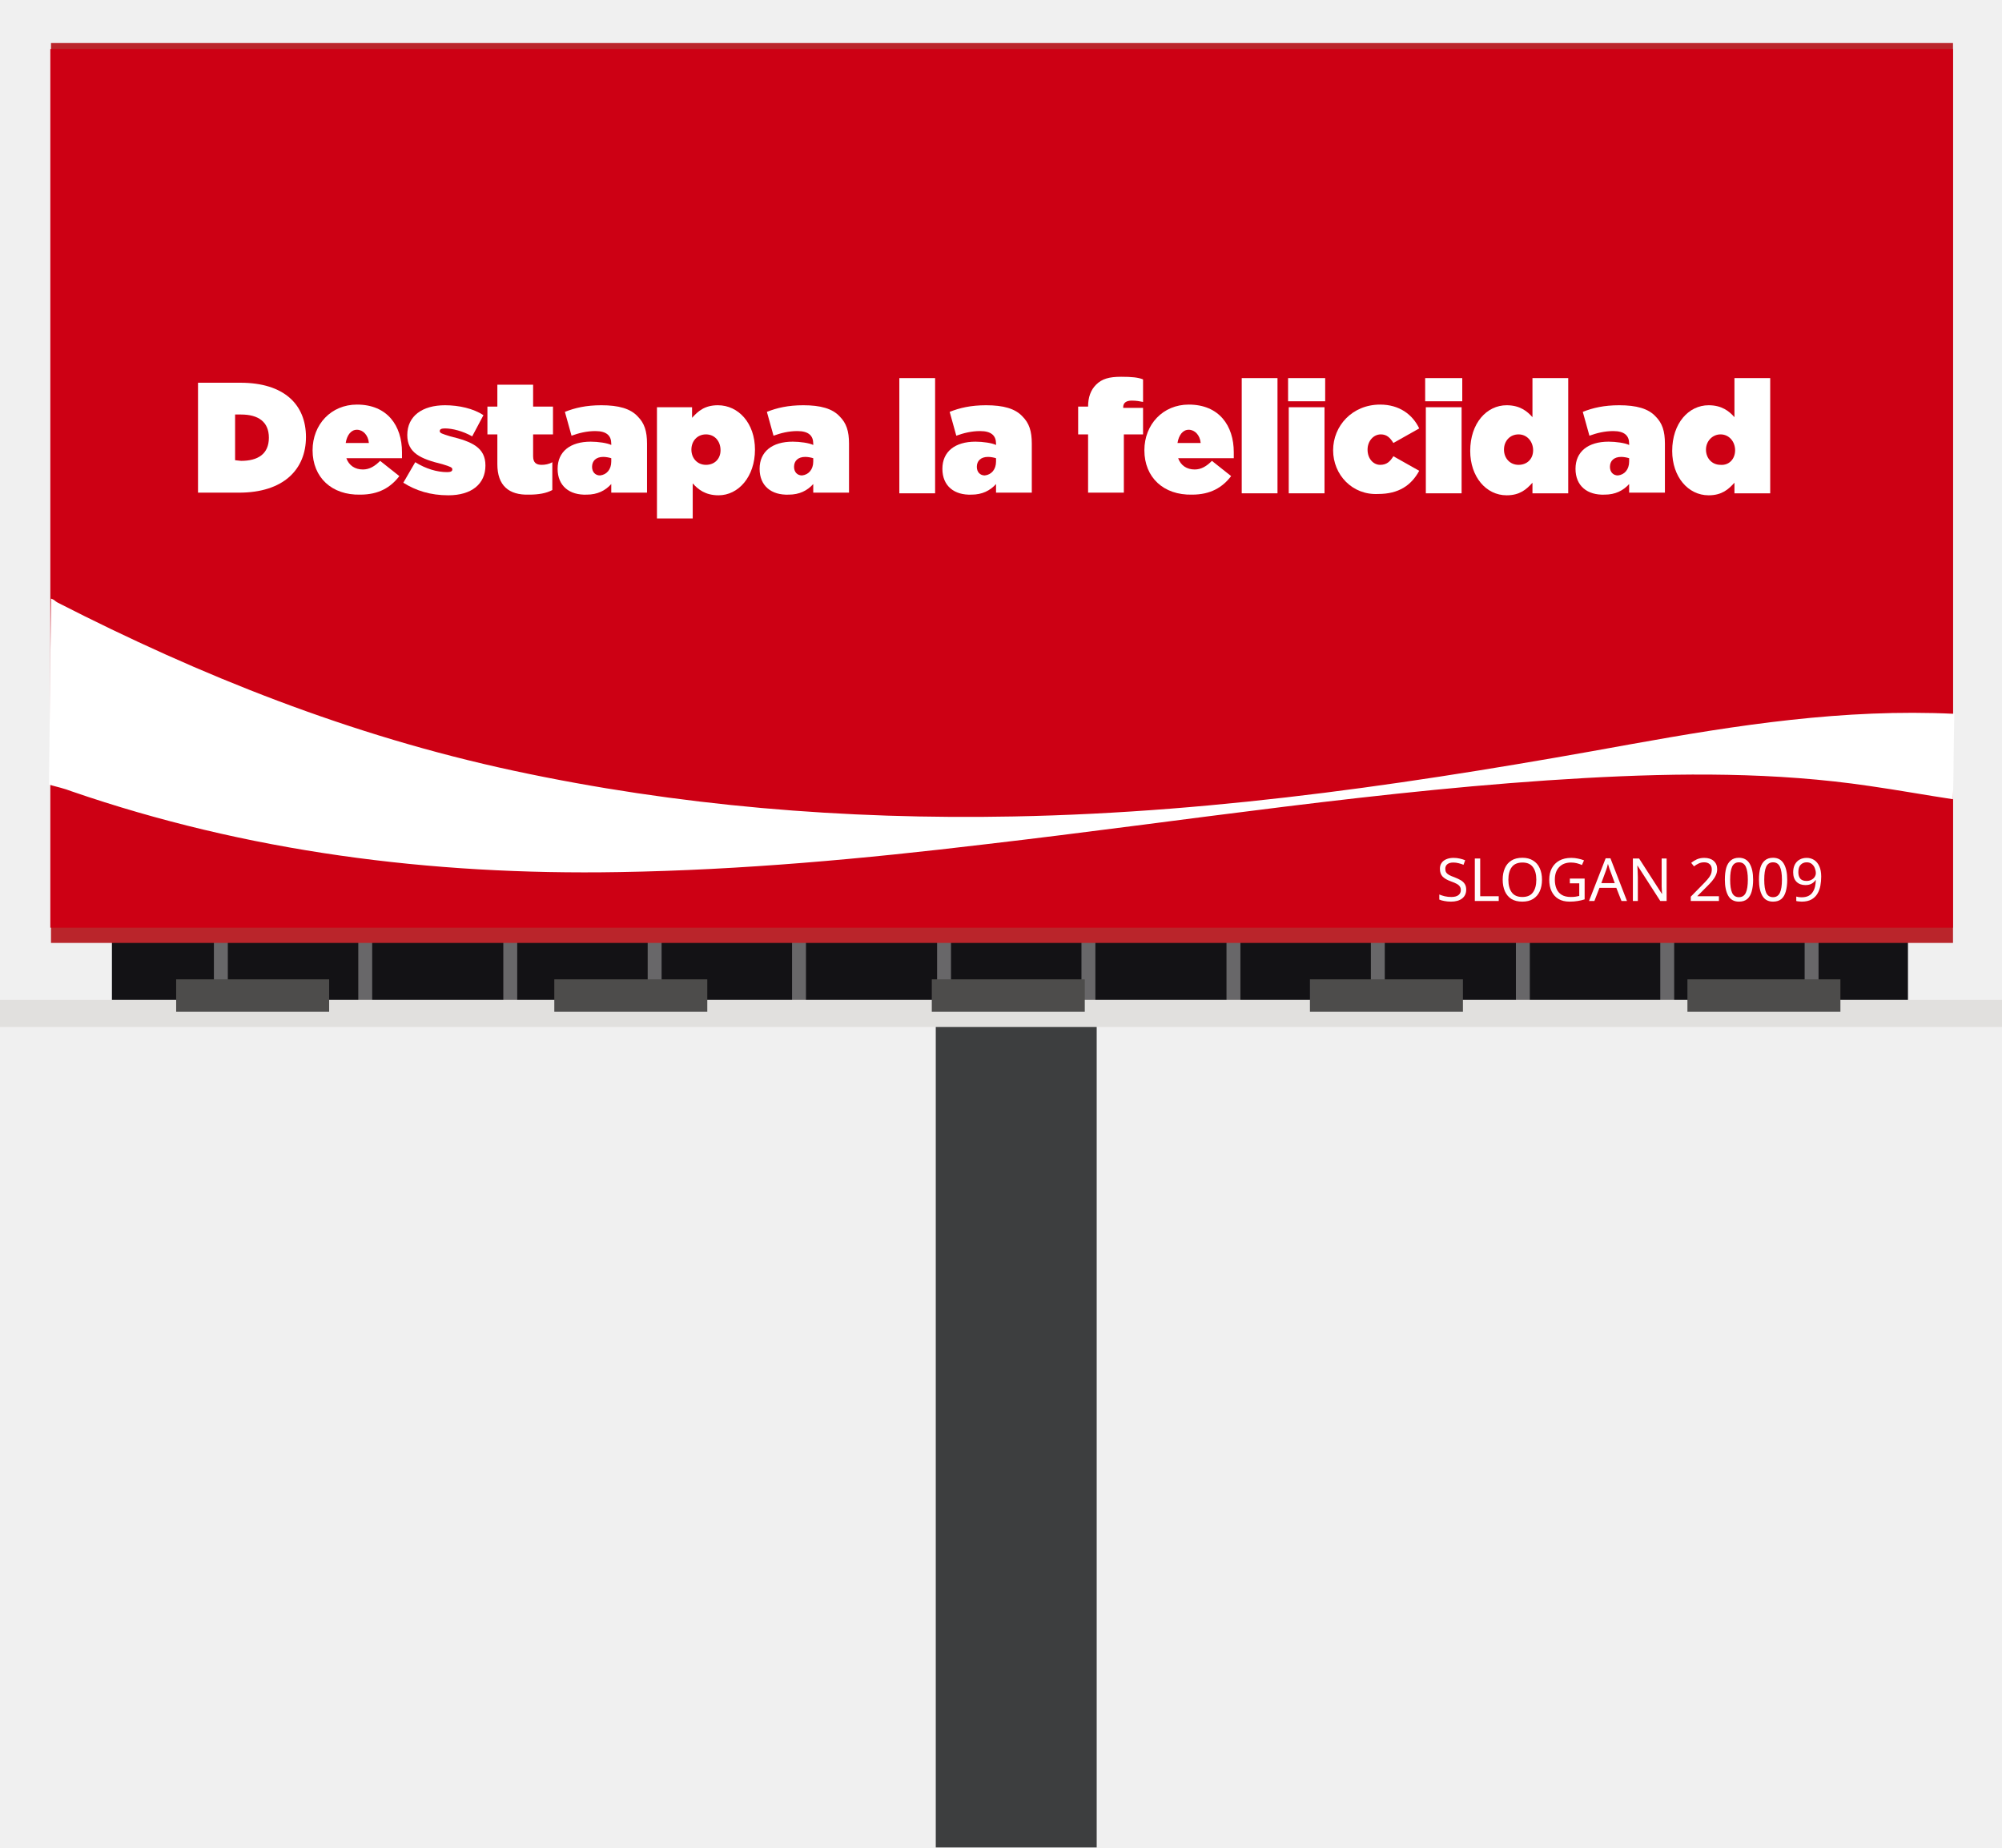
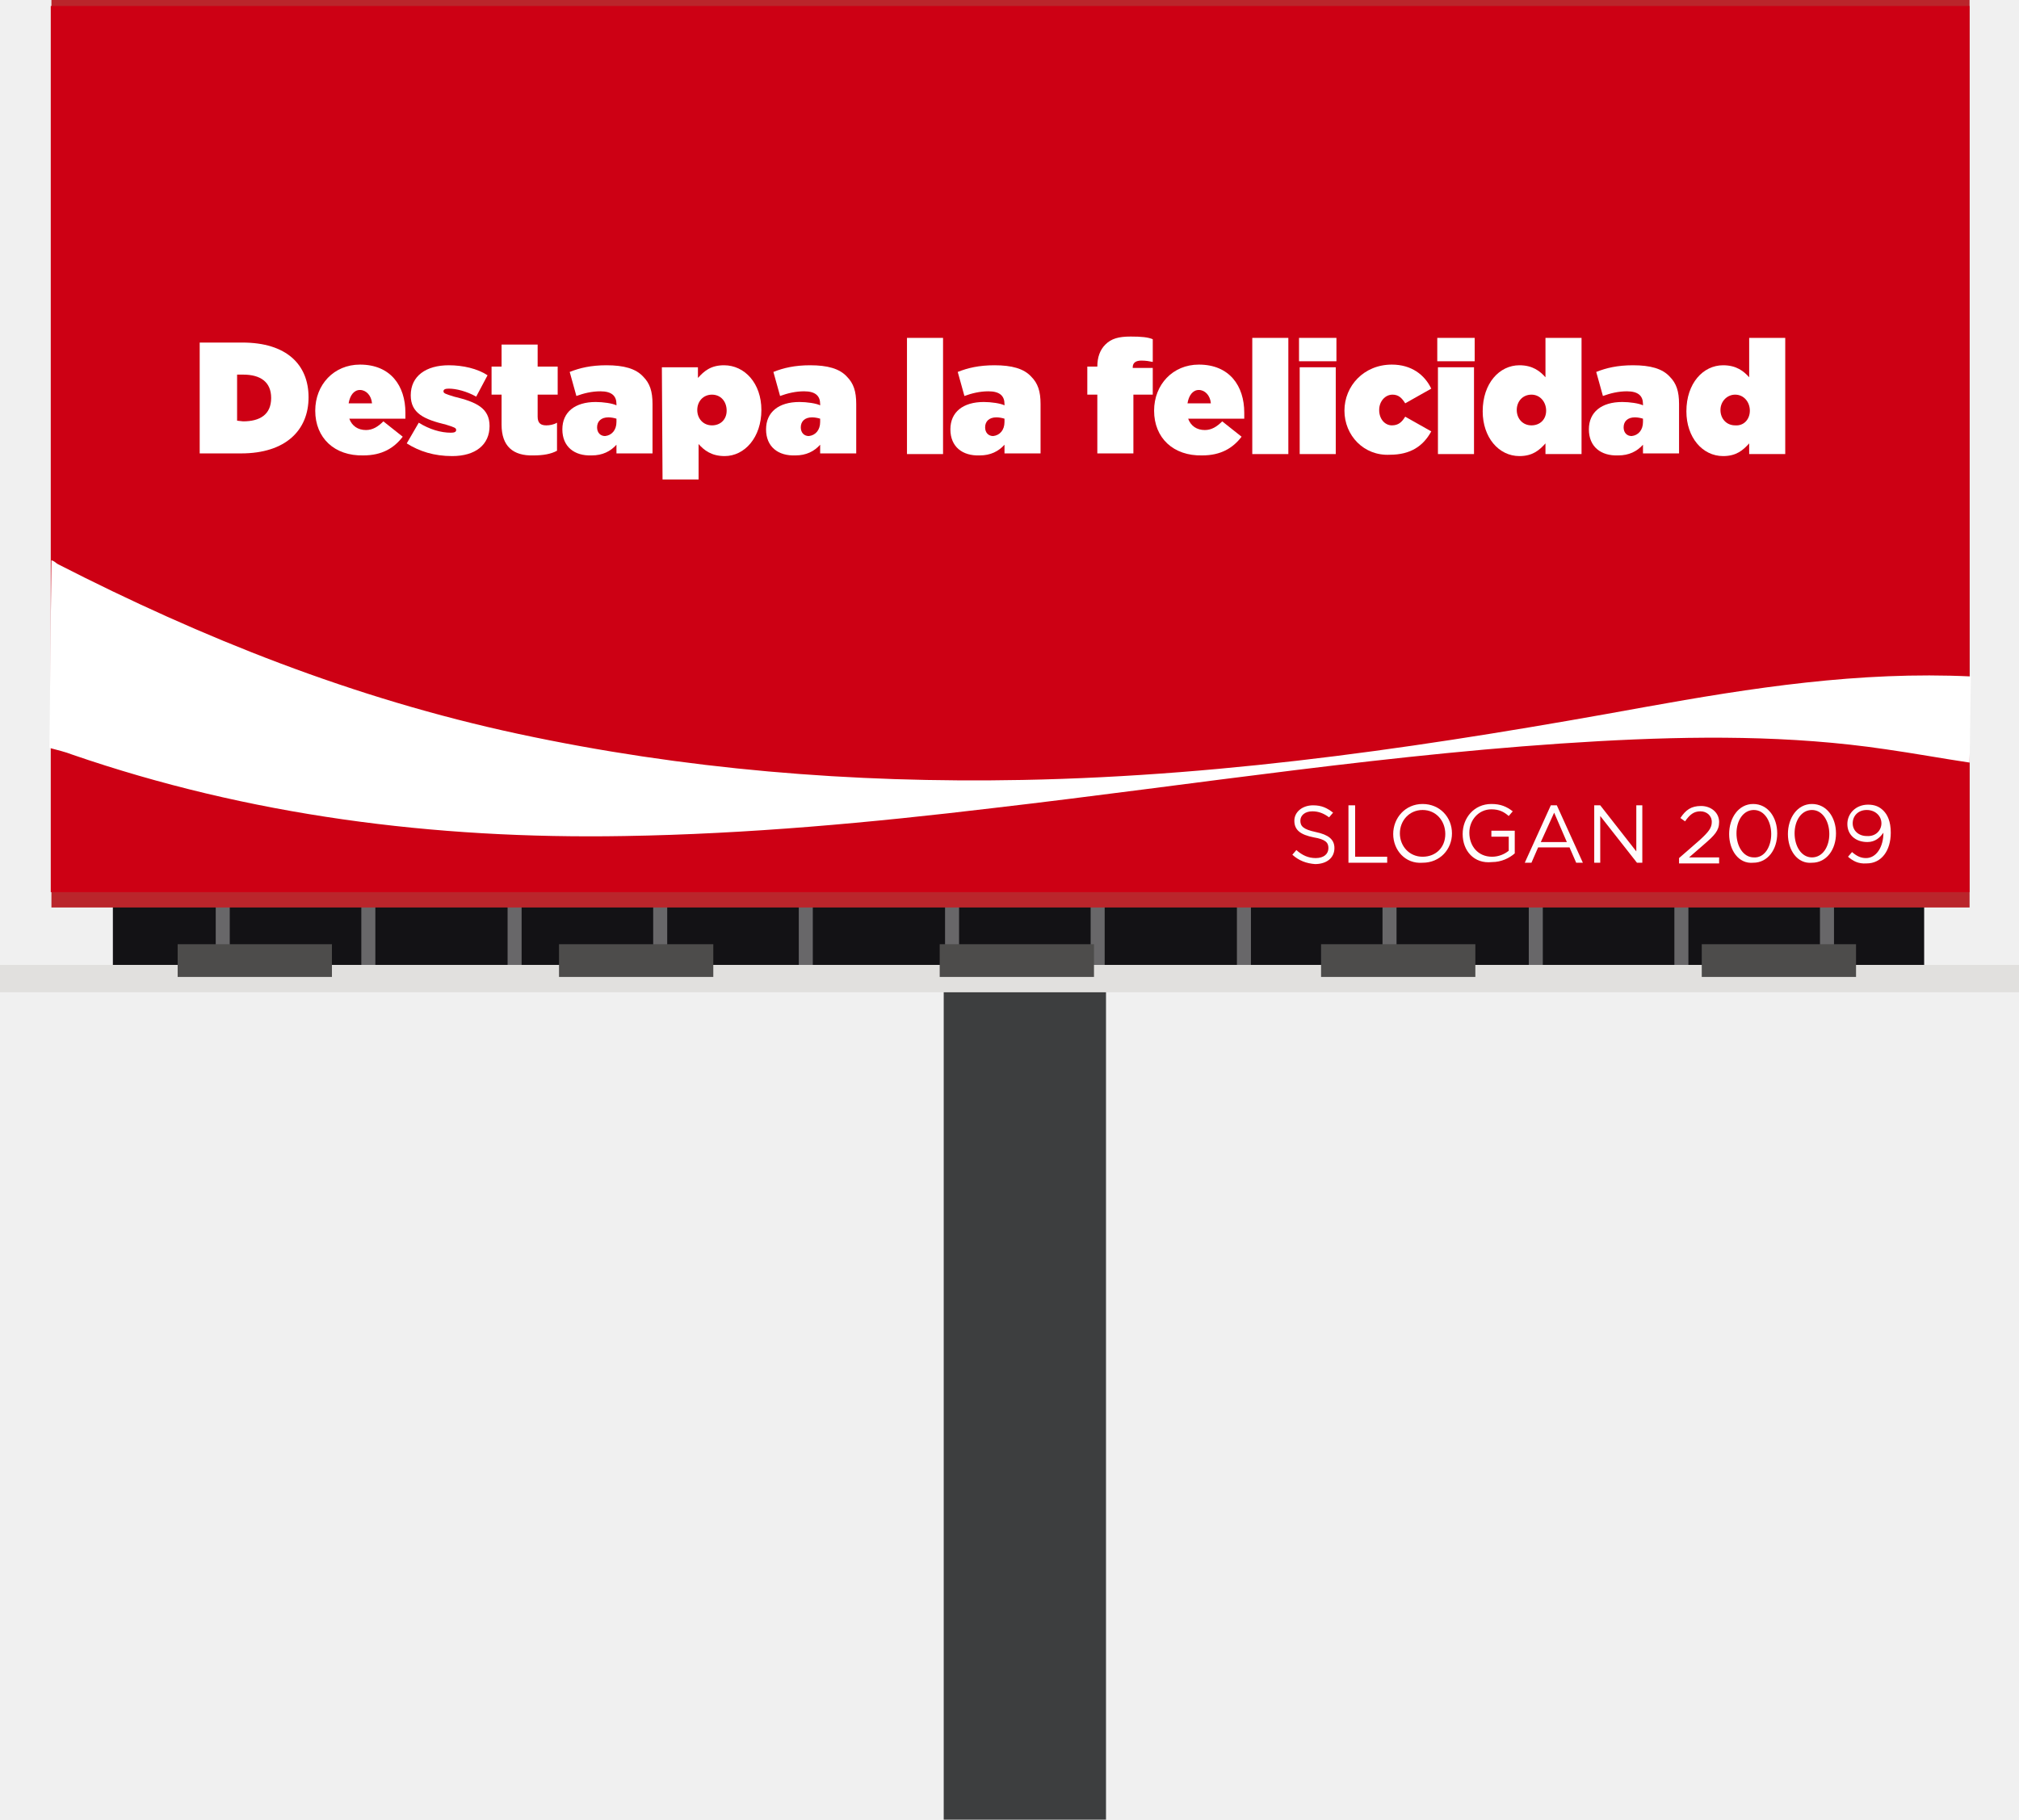
- <svg xmlns="http://www.w3.org/2000/svg" version="1.1" id="Layer_1" x="0px" y="0px" viewBox="-676 452.5 302.3 279" style="enable-background:new -676 452.5 302.3 279;" xml:space="preserve">
+ <svg xmlns="http://www.w3.org/2000/svg" version="1.1" id="Layer_1" x="0px" y="0px" viewBox="-1024 770 302.3 272.5" style="enable-background:new -1024 770 302.3 272.5;" xml:space="preserve">
  <style type="text/css">
	.st0{fill:#3D3E3F;}
	.st1{fill:#131215;}
	.st2{fill:#686769;}
	.st3{fill:#E1E0DE;}
	.st4{fill:#4D4C4B;}
	.st5{fill:#BA252B;}
	.st6{fill:#CD0014;}
	.st7{fill:#FFFFFF;}
	.st8{fill:none;}
- 	.st9{fill:#FFFDFD;}
- 	.st10{font-family:'Gotham-Book';}
- 	.st11{font-size:9px;}
+ 	.st9{enable-background:new    ;}
+ 	.st10{fill:#FFFDFD;}
</style>
-   <rect x="-534.7" y="598" class="st0" width="24.3" height="133.5" />
-   <rect x="-659.1" y="588.9" class="st1" width="271.2" height="15.2" />
-   <rect x="-643.7" y="588.8" class="st2" width="2.1" height="15.2" />
-   <rect x="-621.9" y="588.8" class="st2" width="2.1" height="15.2" />
-   <rect x="-600" y="588.8" class="st2" width="2.1" height="15.2" />
-   <rect x="-578.2" y="588.8" class="st2" width="2.1" height="15.2" />
-   <rect x="-556.4" y="588.8" class="st2" width="2.1" height="15.2" />
-   <rect x="-534.5" y="588.8" class="st2" width="2.1" height="15.2" />
-   <rect x="-512.7" y="588.8" class="st2" width="2.1" height="15.2" />
-   <rect x="-490.8" y="588.8" class="st2" width="2.1" height="15.2" />
-   <rect x="-469" y="588.8" class="st2" width="2.1" height="15.2" />
-   <rect x="-447.1" y="588.8" class="st2" width="2.1" height="15.2" />
-   <rect x="-425.3" y="588.8" class="st2" width="2.1" height="15.2" />
-   <rect x="-403.5" y="588.8" class="st2" width="2.1" height="15.2" />
-   <rect x="-676" y="603.5" class="st3" width="302.3" height="4.1" />
-   <rect x="-649.4" y="600.4" class="st4" width="23.1" height="4.9" />
-   <rect x="-592.3" y="600.4" class="st4" width="23.1" height="4.9" />
-   <rect x="-535.3" y="600.4" class="st4" width="23.1" height="4.9" />
-   <rect x="-478.2" y="600.4" class="st4" width="23.1" height="4.9" />
-   <rect x="-421.2" y="600.4" class="st4" width="23.1" height="4.9" />
-   <rect x="-668.3" y="459" class="st5" width="287.2" height="135.9" />
-   <rect x="-668.4" y="459.9" class="st6" width="287.3" height="132.7" />
-   <path class="st7" d="M-429.8,564.9c-30.7,5.6-61.5,10.3-93.1,10.9c-25.6,0.5-50.8-1.6-75.5-6.9c-24.7-5.3-47.4-14.4-68.9-25.4  c-0.4-0.2-0.4-0.4-1-0.6l-0.3,28.1c1.1,0.3,2.4,0.6,3.4,1c26.4,9.1,54.1,12.7,82.7,12.2c18.5-0.3,36.9-2,55.3-4.2  c30.2-3.5,60.1-8.3,90.5-10c14.4-0.8,28.8-0.9,43,1.2c4.2,0.6,8.6,1.4,12.6,2c0.1-4.3,0.1-8.6,0.2-12.9  C-397.6,559.5-413.7,562-429.8,564.9z" />
+   <rect x="-882.7" y="909" class="st0" width="24.3" height="133.5" />
+   <rect x="-1007.1" y="899.9" class="st1" width="271.2" height="15.2" />
+   <rect x="-991.7" y="899.8" class="st2" width="2.1" height="15.2" />
+   <rect x="-969.9" y="899.8" class="st2" width="2.1" height="15.2" />
+   <rect x="-948" y="899.8" class="st2" width="2.1" height="15.2" />
+   <rect x="-926.2" y="899.8" class="st2" width="2.1" height="15.2" />
+   <rect x="-904.4" y="899.8" class="st2" width="2.1" height="15.2" />
+   <rect x="-882.5" y="899.8" class="st2" width="2.1" height="15.2" />
+   <rect x="-860.7" y="899.8" class="st2" width="2.1" height="15.2" />
+   <rect x="-838.8" y="899.8" class="st2" width="2.1" height="15.2" />
+   <rect x="-817" y="899.8" class="st2" width="2.1" height="15.2" />
+   <rect x="-795.1" y="899.8" class="st2" width="2.1" height="15.2" />
+   <rect x="-773.3" y="899.8" class="st2" width="2.1" height="15.2" />
+   <rect x="-751.5" y="899.8" class="st2" width="2.1" height="15.2" />
+   <rect x="-1024" y="914.5" class="st3" width="302.3" height="4.1" />
+   <rect x="-997.4" y="911.4" class="st4" width="23.1" height="4.9" />
+   <rect x="-940.3" y="911.4" class="st4" width="23.1" height="4.9" />
+   <rect x="-883.3" y="911.4" class="st4" width="23.1" height="4.9" />
+   <rect x="-826.2" y="911.4" class="st4" width="23.1" height="4.9" />
+   <rect x="-769.2" y="911.4" class="st4" width="23.1" height="4.9" />
+   <rect x="-1016.3" y="770" class="st5" width="287.2" height="135.9" />
+   <rect x="-1016.4" y="770.9" class="st6" width="287.3" height="132.7" />
+   <path class="st7" d="M-777.8,875.9c-30.7,5.6-61.5,10.3-93.1,10.9c-25.6,0.5-50.8-1.6-75.5-6.9c-24.7-5.3-47.4-14.4-68.9-25.4  c-0.4-0.2-0.4-0.4-1-0.6l-0.3,28.1c1.1,0.3,2.4,0.6,3.4,1c26.4,9.1,54.1,12.7,82.7,12.2c18.5-0.3,36.9-2,55.3-4.2  c30.2-3.5,60.1-8.3,90.5-10c14.4-0.8,28.8-0.9,43,1.2c4.2,0.6,8.6,1.4,12.6,2c0.1-4.3,0.1-8.6,0.2-12.9  C-745.6,870.5-761.7,873-777.8,875.9z" />
  <g>
-     <path class="st7" d="M-646.1,510.3h6.4c6.6,0,9.9,3.3,9.9,8.2l0,0c0,4.9-3.4,8.4-10.1,8.4h-6.2L-646.1,510.3L-646.1,510.3z    M-639.6,522.1c2.5,0,4.2-1,4.2-3.5l0,0c0-2.4-1.6-3.5-4.2-3.5h-0.9v6.9L-639.6,522.1L-639.6,522.1z" />
-     <path class="st7" d="M-628.8,520.5L-628.8,520.5c0-3.9,2.8-6.9,6.7-6.9c4.6,0,6.8,3.2,6.8,7.2c0,0.3,0,0.6,0,0.9h-8.4   c0.4,1.1,1.3,1.7,2.5,1.7c1,0,1.8-0.5,2.6-1.3l2.9,2.3c-1.3,1.7-3.1,2.8-5.9,2.8C-625.9,527.3-628.8,524.6-628.8,520.5z    M-620.3,519.4c-0.1-1.2-0.9-2-1.8-2s-1.5,0.8-1.7,2H-620.3z" />
-     <path class="st7" d="M-615.1,525.4l1.8-3.1c1.6,1,3.3,1.5,4.8,1.5c0.5,0,0.8-0.1,0.8-0.4l0,0c0-0.3-0.2-0.4-1.5-0.8   c-3.3-0.8-5.3-1.7-5.3-4.4l0,0c0-2.9,2.3-4.5,5.7-4.5c2.1,0,4.3,0.5,5.8,1.5l-1.7,3.2c-1.4-0.8-3-1.2-4.1-1.2   c-0.5,0-0.8,0.1-0.8,0.4l0,0c0,0.3,0.3,0.4,1.6,0.8c3.3,0.8,5.3,1.7,5.3,4.4l0,0c0,2.8-2.1,4.5-5.6,4.5   C-611,527.3-613.2,526.6-615.1,525.4z" />
-     <path class="st7" d="M-600.9,522.6v-4.5h-1.5v-4.2h1.5v-3.3h5.4v3.3h3v4.2h-3v3.3c0,1,0.5,1.3,1.3,1.3c0.5,0,1.1-0.1,1.6-0.4v4.2   c-0.9,0.5-2.1,0.7-3.5,0.7C-599.2,527.3-600.9,525.8-600.9,522.6z" />
-     <path class="st7" d="M-591.8,523.3L-591.8,523.3c0-2.6,1.9-4.1,5-4.1c1.1,0,2.5,0.2,3.1,0.5v-0.2c0-1.2-0.7-1.9-2.4-1.9   c-1.3,0-2.5,0.3-3.6,0.7l-1-3.6c1.5-0.6,3.2-1,5.5-1c2.6,0,4.4,0.5,5.5,1.7c1,1,1.4,2.2,1.4,4.1v7.4h-5.4v-1.3   c-0.9,1-2.1,1.6-3.7,1.6C-590,527.3-591.8,525.9-591.8,523.3z M-583.7,522.2v-0.5c-0.3-0.1-0.8-0.2-1.2-0.2c-1.1,0-1.7,0.6-1.7,1.5   l0,0c0,0.8,0.5,1.3,1.2,1.3C-584.4,524.2-583.7,523.4-583.7,522.2z" />
-     <path class="st7" d="M-576.9,514h5.4v1.6c0.9-1,1.9-1.9,3.9-1.9c3.1,0,5.6,2.7,5.6,6.7l0,0c0,4.1-2.5,6.9-5.5,6.9   c-2,0-3.1-0.9-3.9-1.8v5.3h-5.4V514H-576.9z M-567.2,520.5L-567.2,520.5c0-1.4-0.9-2.4-2.2-2.4c-1.3,0-2.2,1-2.2,2.3l0,0   c0,1.3,0.9,2.3,2.2,2.3C-568.1,522.7-567.2,521.8-567.2,520.5z" />
-     <path class="st7" d="M-561.3,523.3L-561.3,523.3c0-2.6,1.9-4.1,5-4.1c1.1,0,2.5,0.2,3.1,0.5v-0.2c0-1.2-0.7-1.9-2.4-1.9   c-1.3,0-2.5,0.3-3.6,0.7l-1-3.6c1.5-0.6,3.2-1,5.5-1c2.6,0,4.4,0.5,5.5,1.7c1,1,1.4,2.2,1.4,4.1v7.4h-5.4v-1.3   c-0.9,1-2.1,1.6-3.7,1.6C-559.5,527.3-561.3,525.9-561.3,523.3z M-553.2,522.2v-0.5c-0.3-0.1-0.8-0.2-1.2-0.2   c-1.1,0-1.7,0.6-1.7,1.5l0,0c0,0.8,0.5,1.3,1.2,1.3C-553.9,524.2-553.2,523.4-553.2,522.2z" />
-     <path class="st7" d="M-540.2,509.6h5.4V527h-5.4V509.6z" />
-     <path class="st7" d="M-533.7,523.3L-533.7,523.3c0-2.6,1.9-4.1,5-4.1c1.1,0,2.5,0.2,3.1,0.5v-0.2c0-1.2-0.7-1.9-2.4-1.9   c-1.3,0-2.5,0.3-3.6,0.7l-1-3.6c1.5-0.6,3.2-1,5.5-1c2.6,0,4.4,0.5,5.5,1.7c1,1,1.4,2.2,1.4,4.1v7.4h-5.4v-1.3   c-0.9,1-2.1,1.6-3.7,1.6C-531.9,527.3-533.7,525.9-533.7,523.3z M-525.6,522.2v-0.5c-0.3-0.1-0.8-0.2-1.2-0.2   c-1.1,0-1.7,0.6-1.7,1.5l0,0c0,0.8,0.5,1.3,1.2,1.3C-526.3,524.2-525.6,523.4-525.6,522.2z" />
-     <path class="st7" d="M-511.7,518.1h-1.5v-4.2h1.5c0-1.4,0.4-2.5,1.2-3.3c0.9-0.9,2-1.2,3.8-1.2c1.6,0,2.6,0.1,3.3,0.4v3.4   c-0.5-0.1-1-0.2-1.7-0.2c-0.8,0-1.3,0.3-1.3,1v0.1h3v4h-2.9v8.8h-5.4L-511.7,518.1L-511.7,518.1z" />
-     <path class="st7" d="M-503.2,520.5L-503.2,520.5c0-3.9,2.8-6.9,6.7-6.9c4.6,0,6.8,3.2,6.8,7.2c0,0.3,0,0.6,0,0.9h-8.4   c0.4,1.1,1.3,1.7,2.5,1.7c1,0,1.8-0.5,2.6-1.3l2.9,2.3c-1.3,1.7-3.1,2.8-5.9,2.8C-500.3,527.3-503.2,524.6-503.2,520.5z    M-494.7,519.4c-0.1-1.2-0.9-2-1.8-2c-0.9,0-1.5,0.8-1.7,2H-494.7z" />
-     <path class="st7" d="M-488.5,509.6h5.4V527h-5.4V509.6z" />
-     <path class="st7" d="M-481.5,509.6h5.6v3.5h-5.6V509.6z M-481.4,514h5.4v13h-5.4V514z" />
-     <path class="st7" d="M-474.7,520.5L-474.7,520.5c0-3.7,2.9-6.9,7.1-6.9c2.9,0,4.9,1.5,5.9,3.6l-3.9,2.2c-0.5-0.8-1-1.3-1.9-1.3   c-1.1,0-2,1-2,2.3l0,0c0,1.4,0.9,2.3,1.9,2.3s1.5-0.5,2-1.3l3.9,2.2c-1.2,2.2-3.1,3.5-6.2,3.5   C-471.8,527.3-474.7,524.2-474.7,520.5z" />
-     <path class="st7" d="M-460.8,509.6h5.6v3.5h-5.6V509.6z M-460.7,514h5.4v13h-5.4V514z" />
-     <path class="st7" d="M-454,520.6L-454,520.6c0-4.2,2.5-6.9,5.5-6.9c2,0,3.1,0.9,3.9,1.8v-5.9h5.4V527h-5.4v-1.6   c-0.9,1-1.9,1.9-3.9,1.9C-451.6,527.3-454,524.5-454,520.6z M-444.5,520.5L-444.5,520.5c0-1.3-0.9-2.4-2.2-2.4   c-1.3,0-2.2,1-2.2,2.3l0,0c0,1.3,0.9,2.3,2.2,2.3C-445.4,522.7-444.5,521.8-444.5,520.5z" />
-     <path class="st7" d="M-438.1,523.3L-438.1,523.3c0-2.6,1.9-4.1,5-4.1c1.1,0,2.5,0.2,3.1,0.5v-0.2c0-1.2-0.7-1.9-2.4-1.9   c-1.3,0-2.5,0.3-3.6,0.7l-1-3.6c1.5-0.6,3.2-1,5.5-1c2.6,0,4.4,0.5,5.5,1.7c1,1,1.4,2.2,1.4,4.1v7.4h-5.4v-1.3   c-0.9,1-2.1,1.6-3.7,1.6C-436.3,527.3-438.1,525.9-438.1,523.3z M-430,522.2v-0.5c-0.3-0.1-0.8-0.2-1.2-0.2c-1.1,0-1.7,0.6-1.7,1.5   l0,0c0,0.8,0.5,1.3,1.2,1.3C-430.7,524.2-430,523.4-430,522.2z" />
-     <path class="st7" d="M-423.5,520.6L-423.5,520.6c0-4.2,2.5-6.9,5.5-6.9c2,0,3.1,0.9,3.9,1.8v-5.9h5.4V527h-5.4v-1.6   c-0.9,1-1.9,1.9-3.9,1.9C-421.1,527.3-423.5,524.5-423.5,520.6z M-414,520.5L-414,520.5c0-1.3-0.9-2.4-2.2-2.4   c-1.2,0-2.2,1-2.2,2.3l0,0c0,1.3,0.9,2.3,2.2,2.3C-414.9,522.8-414,521.8-414,520.5z" />
+     <path class="st7" d="M-994.1,821.3h6.4c6.6,0,9.9,3.3,9.9,8.2l0,0c0,4.9-3.4,8.4-10.1,8.4h-6.2L-994.1,821.3L-994.1,821.3z    M-987.6,833.1c2.5,0,4.2-1,4.2-3.5l0,0c0-2.4-1.6-3.5-4.2-3.5h-0.9v6.9L-987.6,833.1L-987.6,833.1z" />
+     <path class="st7" d="M-976.8,831.5L-976.8,831.5c0-3.9,2.8-6.9,6.7-6.9c4.6,0,6.8,3.2,6.8,7.2c0,0.3,0,0.6,0,0.9h-8.4   c0.4,1.1,1.3,1.7,2.5,1.7c1,0,1.8-0.5,2.6-1.3l2.9,2.3c-1.3,1.7-3.1,2.8-5.9,2.8C-973.9,838.3-976.8,835.6-976.8,831.5z    M-968.3,830.4c-0.1-1.2-0.9-2-1.8-2s-1.5,0.8-1.7,2H-968.3z" />
+     <path class="st7" d="M-963.1,836.4l1.8-3.1c1.6,1,3.3,1.5,4.8,1.5c0.5,0,0.8-0.1,0.8-0.4l0,0c0-0.3-0.2-0.4-1.5-0.8   c-3.3-0.8-5.3-1.7-5.3-4.4l0,0c0-2.9,2.3-4.5,5.7-4.5c2.1,0,4.3,0.5,5.8,1.5l-1.7,3.2c-1.4-0.8-3-1.2-4.1-1.2   c-0.5,0-0.8,0.1-0.8,0.4l0,0c0,0.3,0.3,0.4,1.6,0.8c3.3,0.8,5.3,1.7,5.3,4.4l0,0c0,2.8-2.1,4.5-5.6,4.5   C-959,838.3-961.2,837.6-963.1,836.4z" />
+     <path class="st7" d="M-948.9,833.6v-4.5h-1.5v-4.2h1.5v-3.3h5.4v3.3h3v4.2h-3v3.3c0,1,0.5,1.3,1.3,1.3c0.5,0,1.1-0.1,1.6-0.4v4.2   c-0.9,0.5-2.1,0.7-3.5,0.7C-947.2,838.3-948.9,836.8-948.9,833.6z" />
+     <path class="st7" d="M-939.8,834.3L-939.8,834.3c0-2.6,1.9-4.1,5-4.1c1.1,0,2.5,0.2,3.1,0.5v-0.2c0-1.2-0.7-1.9-2.4-1.9   c-1.3,0-2.5,0.3-3.6,0.7l-1-3.6c1.5-0.6,3.2-1,5.5-1c2.6,0,4.4,0.5,5.5,1.7c1,1,1.4,2.2,1.4,4.1v7.4h-5.4v-1.3   c-0.9,1-2.1,1.6-3.7,1.6C-938,838.3-939.8,836.9-939.8,834.3z M-931.7,833.2v-0.5c-0.3-0.1-0.8-0.2-1.2-0.2c-1.1,0-1.7,0.6-1.7,1.5   l0,0c0,0.8,0.5,1.3,1.2,1.3C-932.4,835.2-931.7,834.4-931.7,833.2z" />
+     <path class="st7" d="M-924.9,825h5.4v1.6c0.9-1,1.9-1.9,3.9-1.9c3.1,0,5.6,2.7,5.6,6.7l0,0c0,4.1-2.5,6.9-5.5,6.9   c-2,0-3.1-0.9-3.9-1.8v5.3h-5.4L-924.9,825L-924.9,825z M-915.2,831.5L-915.2,831.5c0-1.4-0.9-2.4-2.2-2.4s-2.2,1-2.2,2.3l0,0   c0,1.3,0.9,2.3,2.2,2.3C-916.1,833.7-915.2,832.8-915.2,831.5z" />
+     <path class="st7" d="M-909.3,834.3L-909.3,834.3c0-2.6,1.9-4.1,5-4.1c1.1,0,2.5,0.2,3.1,0.5v-0.2c0-1.2-0.7-1.9-2.4-1.9   c-1.3,0-2.5,0.3-3.6,0.7l-1-3.6c1.5-0.6,3.2-1,5.5-1c2.6,0,4.4,0.5,5.5,1.7c1,1,1.4,2.2,1.4,4.1v7.4h-5.4v-1.3   c-0.9,1-2.1,1.6-3.7,1.6C-907.5,838.3-909.3,836.9-909.3,834.3z M-901.2,833.2v-0.5c-0.3-0.1-0.8-0.2-1.2-0.2   c-1.1,0-1.7,0.6-1.7,1.5l0,0c0,0.8,0.5,1.3,1.2,1.3C-901.9,835.2-901.2,834.4-901.2,833.2z" />
+     <path class="st7" d="M-888.2,820.6h5.4V838h-5.4V820.6z" />
+     <path class="st7" d="M-881.7,834.3L-881.7,834.3c0-2.6,1.9-4.1,5-4.1c1.1,0,2.5,0.2,3.1,0.5v-0.2c0-1.2-0.7-1.9-2.4-1.9   c-1.3,0-2.5,0.3-3.6,0.7l-1-3.6c1.5-0.6,3.2-1,5.5-1c2.6,0,4.4,0.5,5.5,1.7c1,1,1.4,2.2,1.4,4.1v7.4h-5.4v-1.3   c-0.9,1-2.1,1.6-3.7,1.6C-879.9,838.3-881.7,836.9-881.7,834.3z M-873.6,833.2v-0.5c-0.3-0.1-0.8-0.2-1.2-0.2   c-1.1,0-1.7,0.6-1.7,1.5l0,0c0,0.8,0.5,1.3,1.2,1.3C-874.3,835.2-873.6,834.4-873.6,833.2z" />
+     <path class="st7" d="M-859.7,829.1h-1.5v-4.2h1.5c0-1.4,0.4-2.5,1.2-3.3c0.9-0.9,2-1.2,3.8-1.2c1.6,0,2.6,0.1,3.3,0.4v3.4   c-0.5-0.1-1-0.2-1.7-0.2c-0.8,0-1.3,0.3-1.3,1v0.1h3v4h-2.9v8.8h-5.4V829.1L-859.7,829.1z" />
+     <path class="st7" d="M-851.2,831.5L-851.2,831.5c0-3.9,2.8-6.9,6.7-6.9c4.6,0,6.8,3.2,6.8,7.2c0,0.3,0,0.6,0,0.9h-8.4   c0.4,1.1,1.3,1.7,2.5,1.7c1,0,1.8-0.5,2.6-1.3l2.9,2.3c-1.3,1.7-3.1,2.8-5.9,2.8C-848.3,838.3-851.2,835.6-851.2,831.5z    M-842.7,830.4c-0.1-1.2-0.9-2-1.8-2s-1.5,0.8-1.7,2H-842.7z" />
+     <path class="st7" d="M-836.5,820.6h5.4V838h-5.4V820.6z" />
+     <path class="st7" d="M-829.5,820.6h5.6v3.5h-5.6V820.6z M-829.4,825h5.4v13h-5.4V825z" />
+     <path class="st7" d="M-822.7,831.5L-822.7,831.5c0-3.7,2.9-6.9,7.1-6.9c2.9,0,4.9,1.5,5.9,3.6l-3.9,2.2c-0.5-0.8-1-1.3-1.9-1.3   c-1.1,0-2,1-2,2.3l0,0c0,1.4,0.9,2.3,1.9,2.3s1.5-0.5,2-1.3l3.9,2.2c-1.2,2.2-3.1,3.5-6.2,3.5   C-819.8,838.3-822.7,835.2-822.7,831.5z" />
+     <path class="st7" d="M-808.8,820.6h5.6v3.5h-5.6V820.6z M-808.7,825h5.4v13h-5.4V825z" />
+     <path class="st7" d="M-802,831.6L-802,831.6c0-4.2,2.5-6.9,5.5-6.9c2,0,3.1,0.9,3.9,1.8v-5.9h5.4V838h-5.4v-1.6   c-0.9,1-1.9,1.9-3.9,1.9C-799.6,838.3-802,835.5-802,831.6z M-792.5,831.5L-792.5,831.5c0-1.3-0.9-2.4-2.2-2.4s-2.2,1-2.2,2.3l0,0   c0,1.3,0.9,2.3,2.2,2.3C-793.4,833.7-792.5,832.8-792.5,831.5z" />
+     <path class="st7" d="M-786.1,834.3L-786.1,834.3c0-2.6,1.9-4.1,5-4.1c1.1,0,2.5,0.2,3.1,0.5v-0.2c0-1.2-0.7-1.9-2.4-1.9   c-1.3,0-2.5,0.3-3.6,0.7l-1-3.6c1.5-0.6,3.2-1,5.5-1c2.6,0,4.4,0.5,5.5,1.7c1,1,1.4,2.2,1.4,4.1v7.4h-5.4v-1.3   c-0.9,1-2.1,1.6-3.7,1.6C-784.3,838.3-786.1,836.9-786.1,834.3z M-778,833.2v-0.5c-0.3-0.1-0.8-0.2-1.2-0.2c-1.1,0-1.7,0.6-1.7,1.5   l0,0c0,0.8,0.5,1.3,1.2,1.3C-778.7,835.2-778,834.4-778,833.2z" />
+     <path class="st7" d="M-771.5,831.6L-771.5,831.6c0-4.2,2.5-6.9,5.5-6.9c2,0,3.1,0.9,3.9,1.8v-5.9h5.4V838h-5.4v-1.6   c-0.9,1-1.9,1.9-3.9,1.9C-769.1,838.3-771.5,835.5-771.5,831.6z M-762,831.5L-762,831.5c0-1.3-0.9-2.4-2.2-2.4   c-1.2,0-2.2,1-2.2,2.3l0,0c0,1.3,0.9,2.3,2.2,2.3C-762.9,833.8-762,832.8-762,831.5z" />
  </g>
-   <rect x="-472.5" y="582" class="st8" width="93.8" height="13" />
-   <text transform="matrix(1 0 0 1 -459.1199 588.5703)" class="st9 st10 st11">SLOGAN 2009</text>
+   <rect x="-820.5" y="893" class="st8" width="93.8" height="13" />
+   <g class="st9">
+     <path class="st10" d="M-830.5,898l0.6-0.7c0.9,0.8,1.8,1.2,2.9,1.2c1.2,0,1.9-0.6,1.9-1.5v0c0-0.8-0.4-1.3-2.2-1.6   c-2-0.4-2.9-1.1-2.9-2.5v0c0-1.3,1.2-2.3,2.8-2.3c1.3,0,2.1,0.4,3,1.1l-0.6,0.7c-0.8-0.6-1.6-0.9-2.5-0.9c-1.1,0-1.8,0.6-1.8,1.4v0   c0,0.8,0.4,1.3,2.3,1.7c1.9,0.4,2.8,1.1,2.8,2.4v0c0,1.5-1.2,2.4-2.9,2.4C-828.4,899.3-829.5,898.9-830.5,898z" />
+     <path class="st10" d="M-822.1,890.6h1v7.7h4.8v0.9h-5.8V890.6z" />
+     <path class="st10" d="M-815.4,894.9L-815.4,894.9c0-2.4,1.8-4.5,4.4-4.5c2.6,0,4.4,2,4.4,4.4c0,0,0,0,0,0c0,2.4-1.8,4.4-4.4,4.4   C-813.6,899.4-815.4,897.3-815.4,894.9z M-807.6,894.9L-807.6,894.9c0-2-1.4-3.6-3.4-3.6c-2,0-3.4,1.6-3.4,3.5v0   c0,1.9,1.4,3.5,3.4,3.5S-807.6,896.9-807.6,894.9z" />
+     <path class="st10" d="M-805,894.9L-805,894.9c0-2.4,1.7-4.5,4.3-4.5c1.4,0,2.3,0.4,3.2,1.1l-0.6,0.7c-0.7-0.6-1.4-1-2.6-1   c-1.9,0-3.3,1.6-3.3,3.5v0c0,2,1.3,3.6,3.4,3.6c1,0,1.9-0.4,2.5-0.9v-2.1h-2.6v-0.9h3.5v3.4c-0.8,0.7-2,1.3-3.4,1.3   C-803.3,899.4-805,897.4-805,894.9z" />
+     <path class="st10" d="M-791.8,890.6h0.9l3.9,8.6h-1l-1-2.3h-4.7l-1,2.3h-1L-791.8,890.6z M-789.4,896.1l-1.9-4.4l-2,4.4H-789.4z" />
+     <path class="st10" d="M-785.3,890.6h0.9l5.4,6.9v-6.9h0.9v8.6h-0.8l-5.5-7v7h-0.9V890.6z" />
+     <path class="st10" d="M-772.6,898.5l3.1-2.7c1.3-1.2,1.8-1.8,1.8-2.7c0-1-0.8-1.6-1.7-1.6c-1,0-1.6,0.5-2.3,1.5l-0.7-0.5   c0.8-1.2,1.6-1.8,3.1-1.8c1.5,0,2.7,1,2.7,2.4v0c0,1.3-0.7,2-2.2,3.3l-2.3,2h4.5v0.9h-6V898.5z" />
+     <path class="st10" d="M-765.1,894.9L-765.1,894.9c0-2.4,1.4-4.5,3.6-4.5c2.2,0,3.6,2,3.6,4.4v0c0,2.4-1.4,4.4-3.6,4.4   C-763.7,899.4-765.1,897.3-765.1,894.9z M-758.8,894.9L-758.8,894.9c0-1.9-1-3.6-2.6-3.6c-1.6,0-2.6,1.6-2.6,3.5v0   c0,1.9,1,3.6,2.6,3.6C-759.8,898.5-758.8,896.8-758.8,894.9z" />
+     <path class="st10" d="M-756.3,894.9L-756.3,894.9c0-2.4,1.4-4.5,3.6-4.5s3.6,2,3.6,4.4v0c0,2.4-1.4,4.4-3.6,4.4   C-754.9,899.4-756.3,897.3-756.3,894.9z M-750.1,894.9L-750.1,894.9c0-1.9-1-3.6-2.6-3.6c-1.6,0-2.6,1.6-2.6,3.5v0   c0,1.9,1,3.6,2.6,3.6S-750.1,896.8-750.1,894.9z" />
+     <path class="st10" d="M-747.3,898.3l0.6-0.7c0.7,0.6,1.3,0.9,2.1,0.9c1.5,0,2.6-1.6,2.6-3.8c-0.5,0.7-1.2,1.4-2.4,1.4   c-1.8,0-3-1.1-3-2.7v0c0-1.6,1.3-2.9,3.1-2.9c1,0,1.7,0.3,2.3,0.9c0.6,0.6,1.1,1.6,1.1,3.3v0c0,2.7-1.4,4.6-3.6,4.6   C-745.8,899.4-746.6,898.9-747.3,898.3z M-742.3,893.3L-742.3,893.3c0-1.1-0.9-2-2.2-2s-2.1,0.9-2.1,2v0c0,1.1,0.9,1.9,2.1,1.9   C-743.1,895.3-742.3,894.3-742.3,893.3z" />
+   </g>
</svg>
